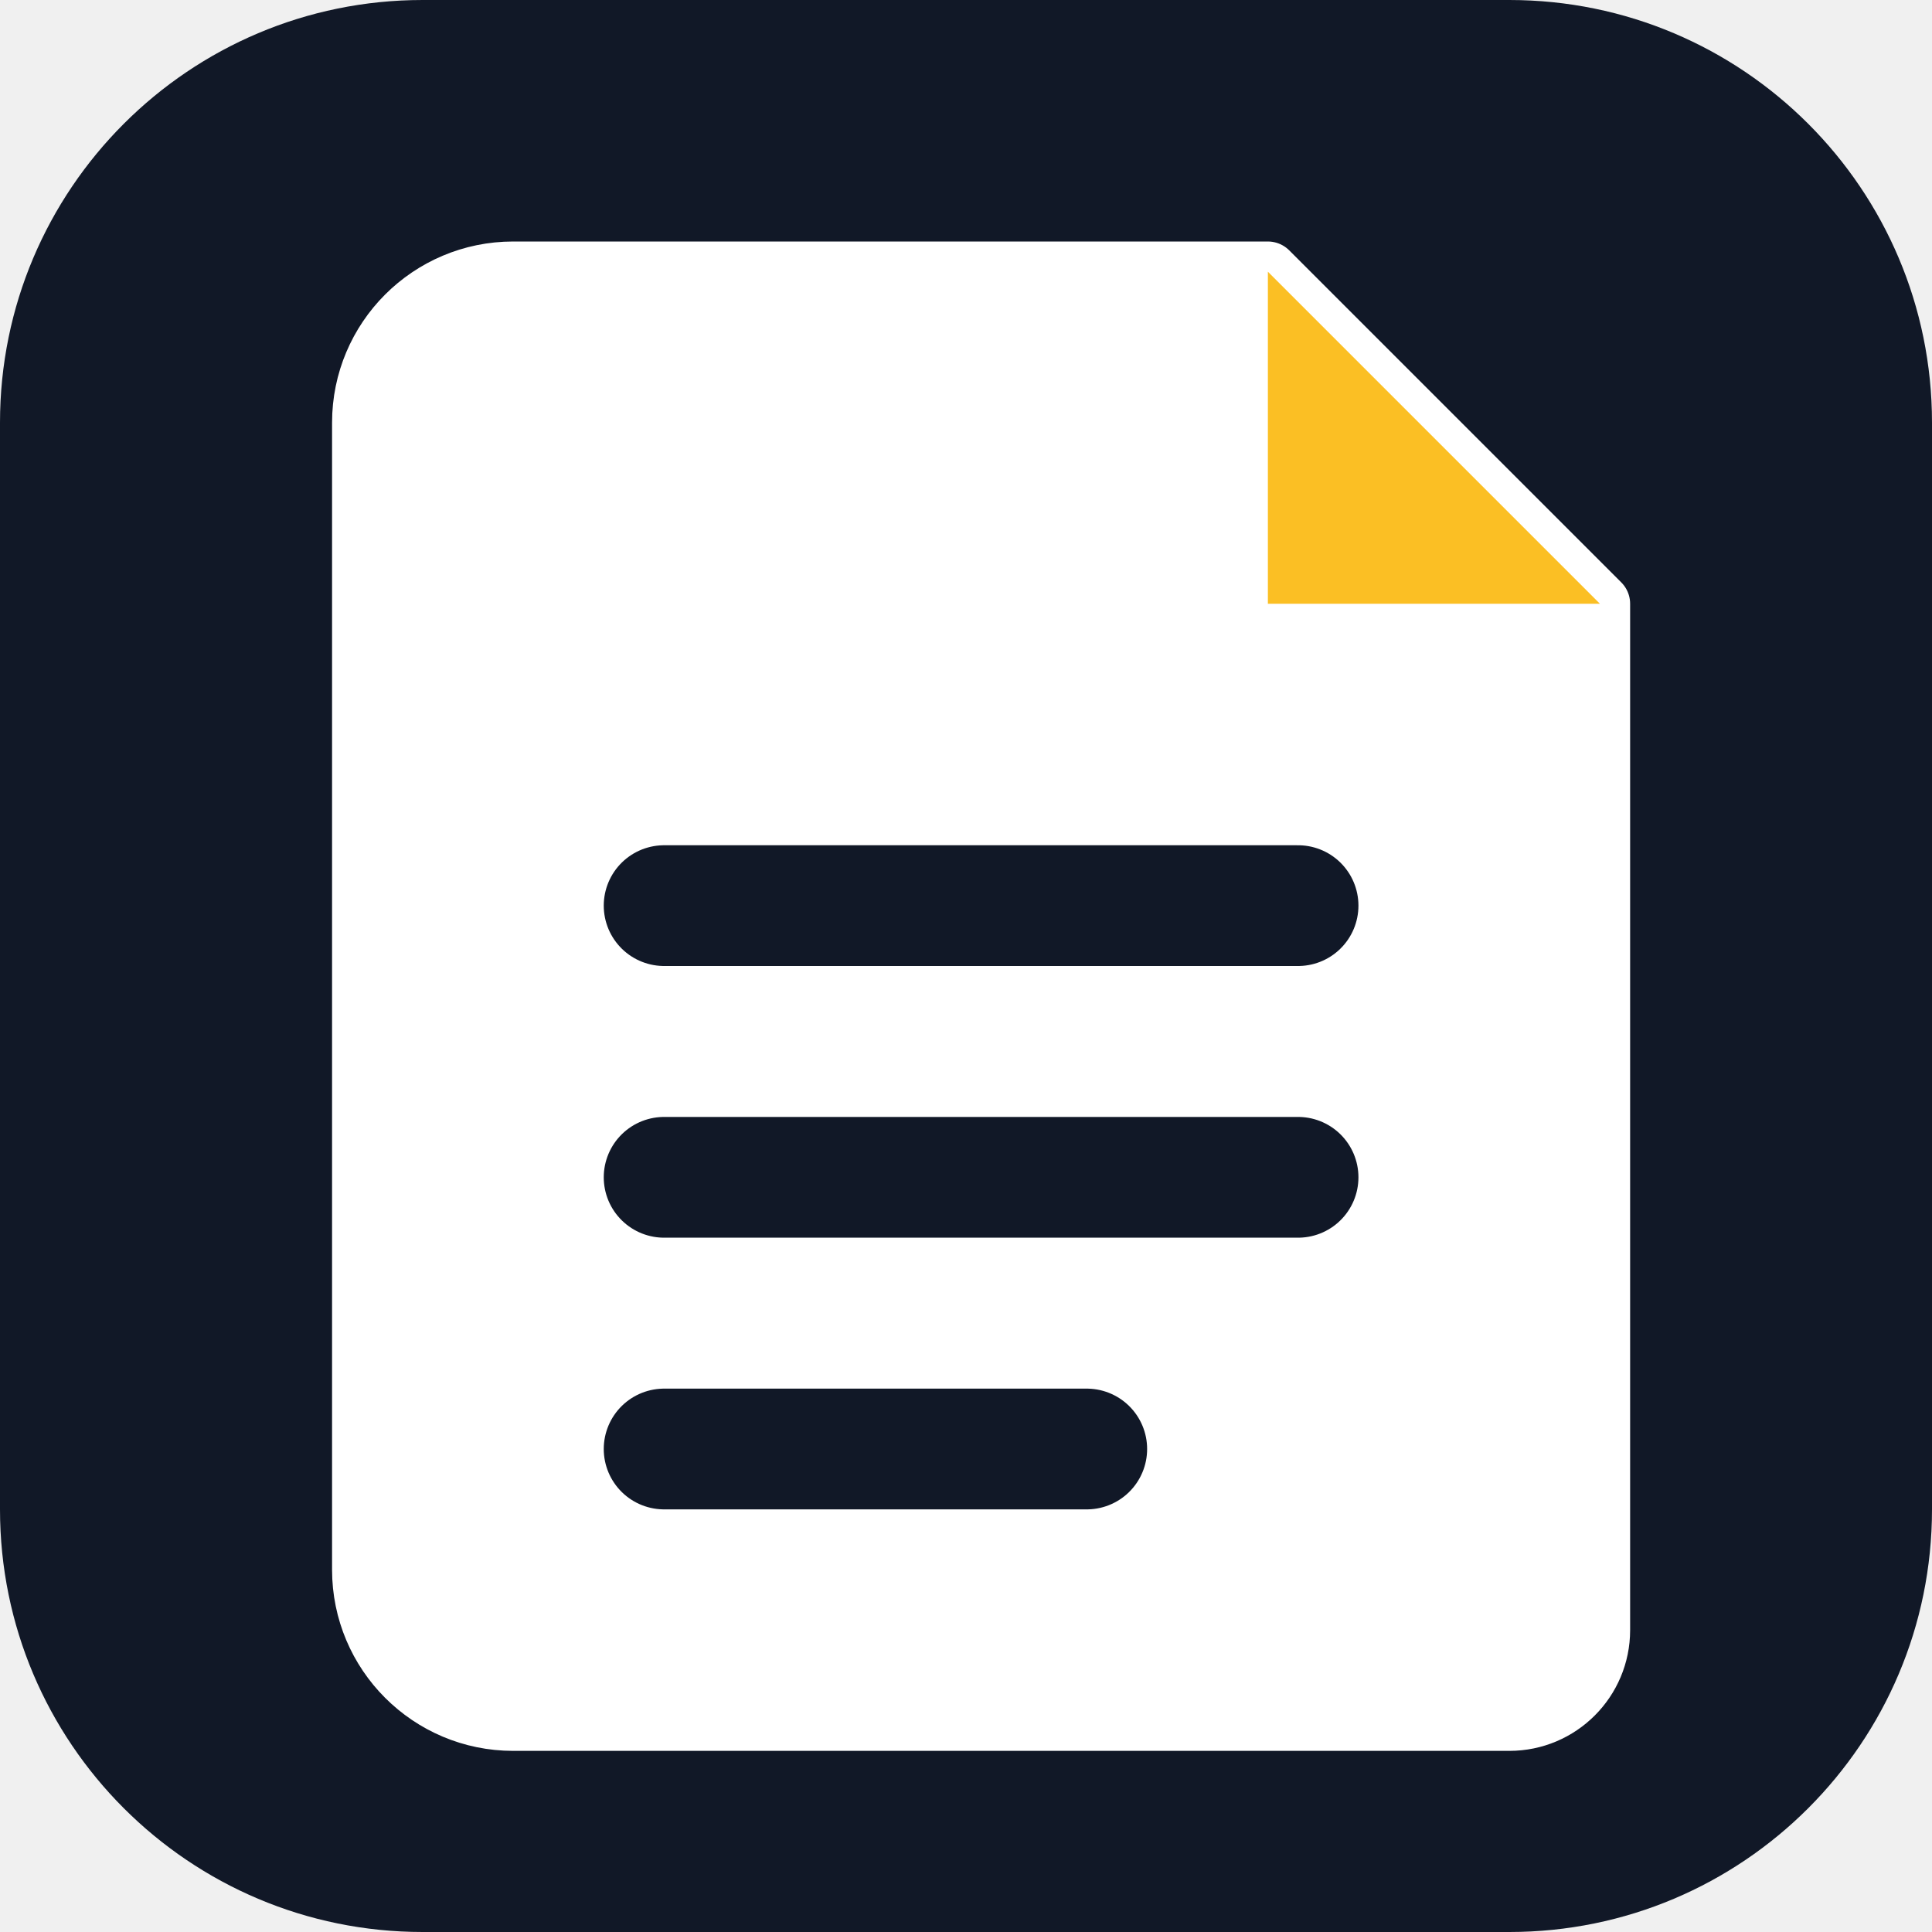
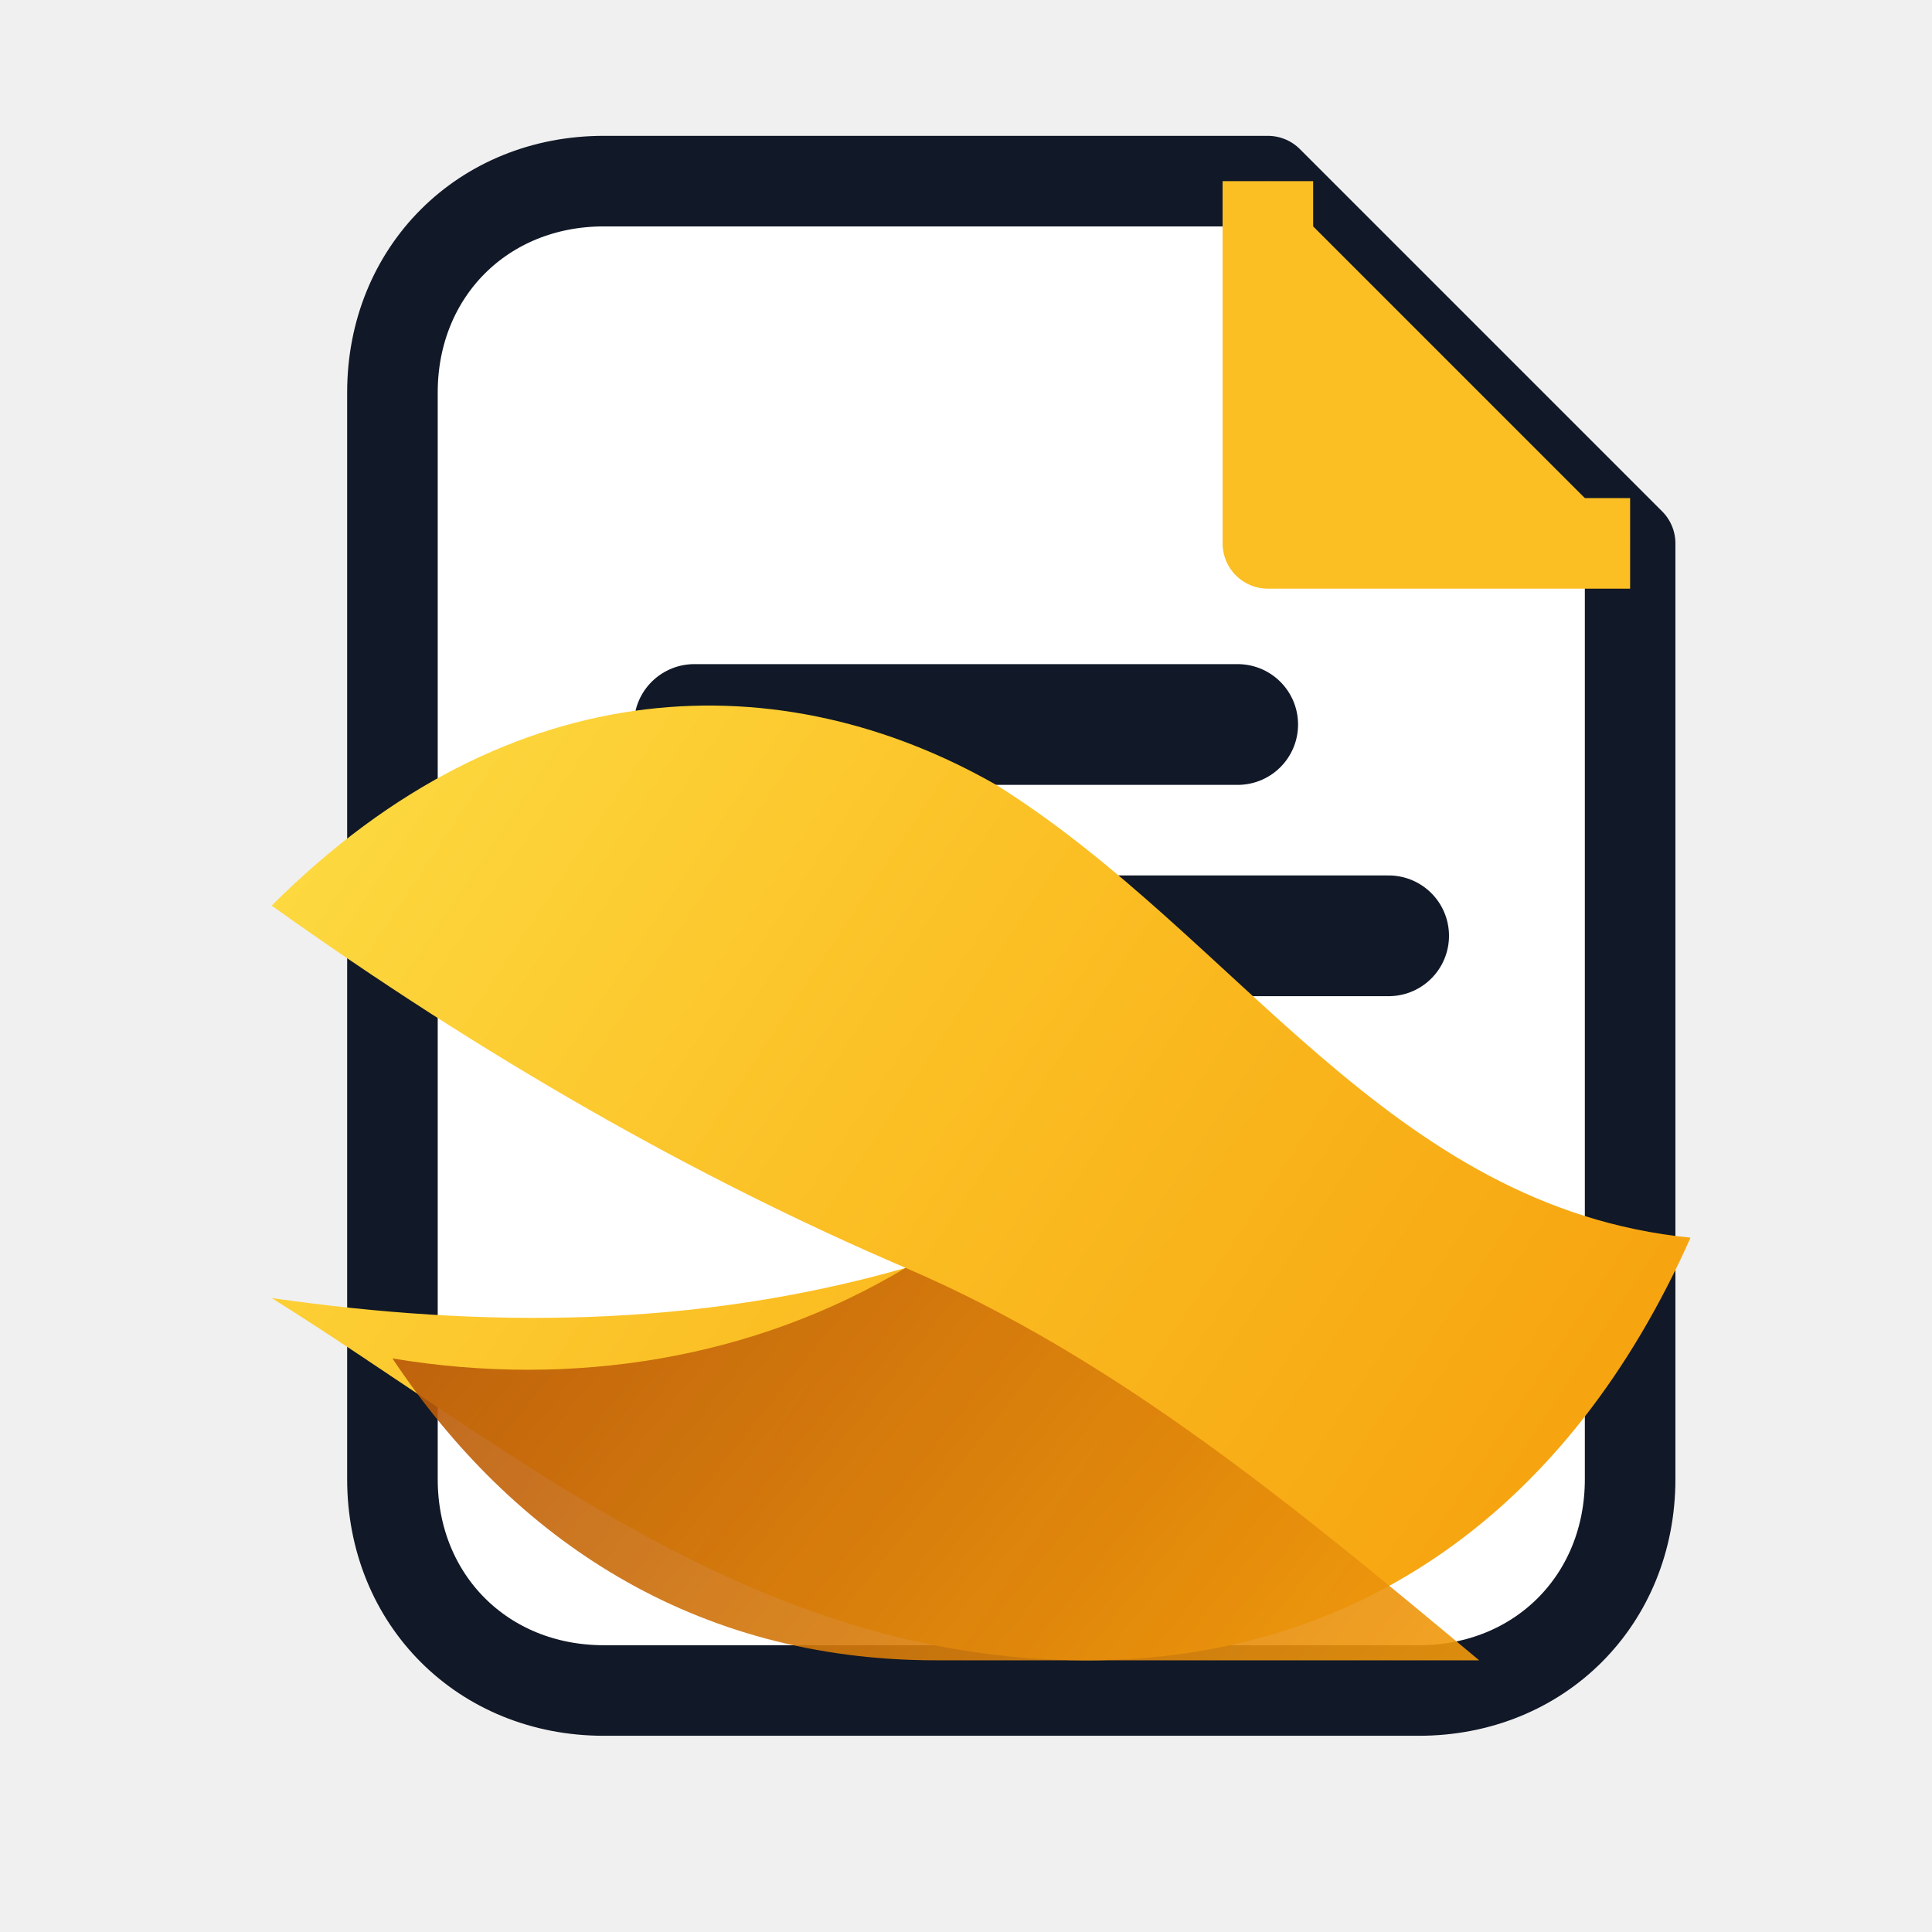
<svg xmlns="http://www.w3.org/2000/svg" viewBox="0 0 64 64" fill="none">
-   <rect width="64" height="64" rx="14" fill="#111827" />
-   <path d="M17 9h25l11 11v34a3 3 0 0 1-3 3H17a5 5 0 0 1-5-5V14a5 5 0 0 1 5-5Z" fill="#fff" stroke="#fff" stroke-width="2" stroke-linejoin="round" />
-   <path d="M42 9v11h11L42 9Z" fill="#fbbf24" />
-   <path d="M22 30h21M22 39h21M22 48h14" stroke="#111827" stroke-width="4" stroke-linecap="round" />
+   <defs>
+     <linearGradient id="ribbon" x1="8" y1="20" x2="56" y2="52" gradientUnits="userSpaceOnUse">
+       <stop stop-color="#FDE047" />
+       <stop offset=".48" stop-color="#FBBF24" />
+       <stop offset="1" stop-color="#F59E0B" />
+     </linearGradient>
+     <linearGradient id="ribbonDark" x1="18" y1="35" x2="48" y2="59" gradientUnits="userSpaceOnUse">
+       <stop stop-color="#B45309" />
+       <stop offset="1" stop-color="#F59E0B" />
+     </linearGradient>
+   </defs>
+   <path d="M20 6h22l12 12v31c0 4-3 7-7 7H20c-4 0-7-3-7-7V13c0-4 3-7 7-7Z" fill="#FFF" stroke="#111827" stroke-width="3" stroke-linejoin="round" />
+   <path d="M42 6v12h12" fill="#FBBF24" stroke="#FBBF24" stroke-width="3" stroke-linejoin="round" />
+   <path d="M23 24h18M23 31h23" stroke="#111827" stroke-width="4" stroke-linecap="round" />
+   <path d="M9 30c8-8 17-8 24-4 8 5 13 14 23 15-4 9-11 14-20 14-11 0-19-7-27-12 7 1 14 1 21-1-7-3-14-7-21-12Z" fill="url(#ribbon)" />
+   <path d="M30 42c7 3 13 8 19 13H31c-8 0-14-4-18-10 6 1 12 0 17-3Z" fill="url(#ribbonDark)" opacity=".9" />
</svg>
